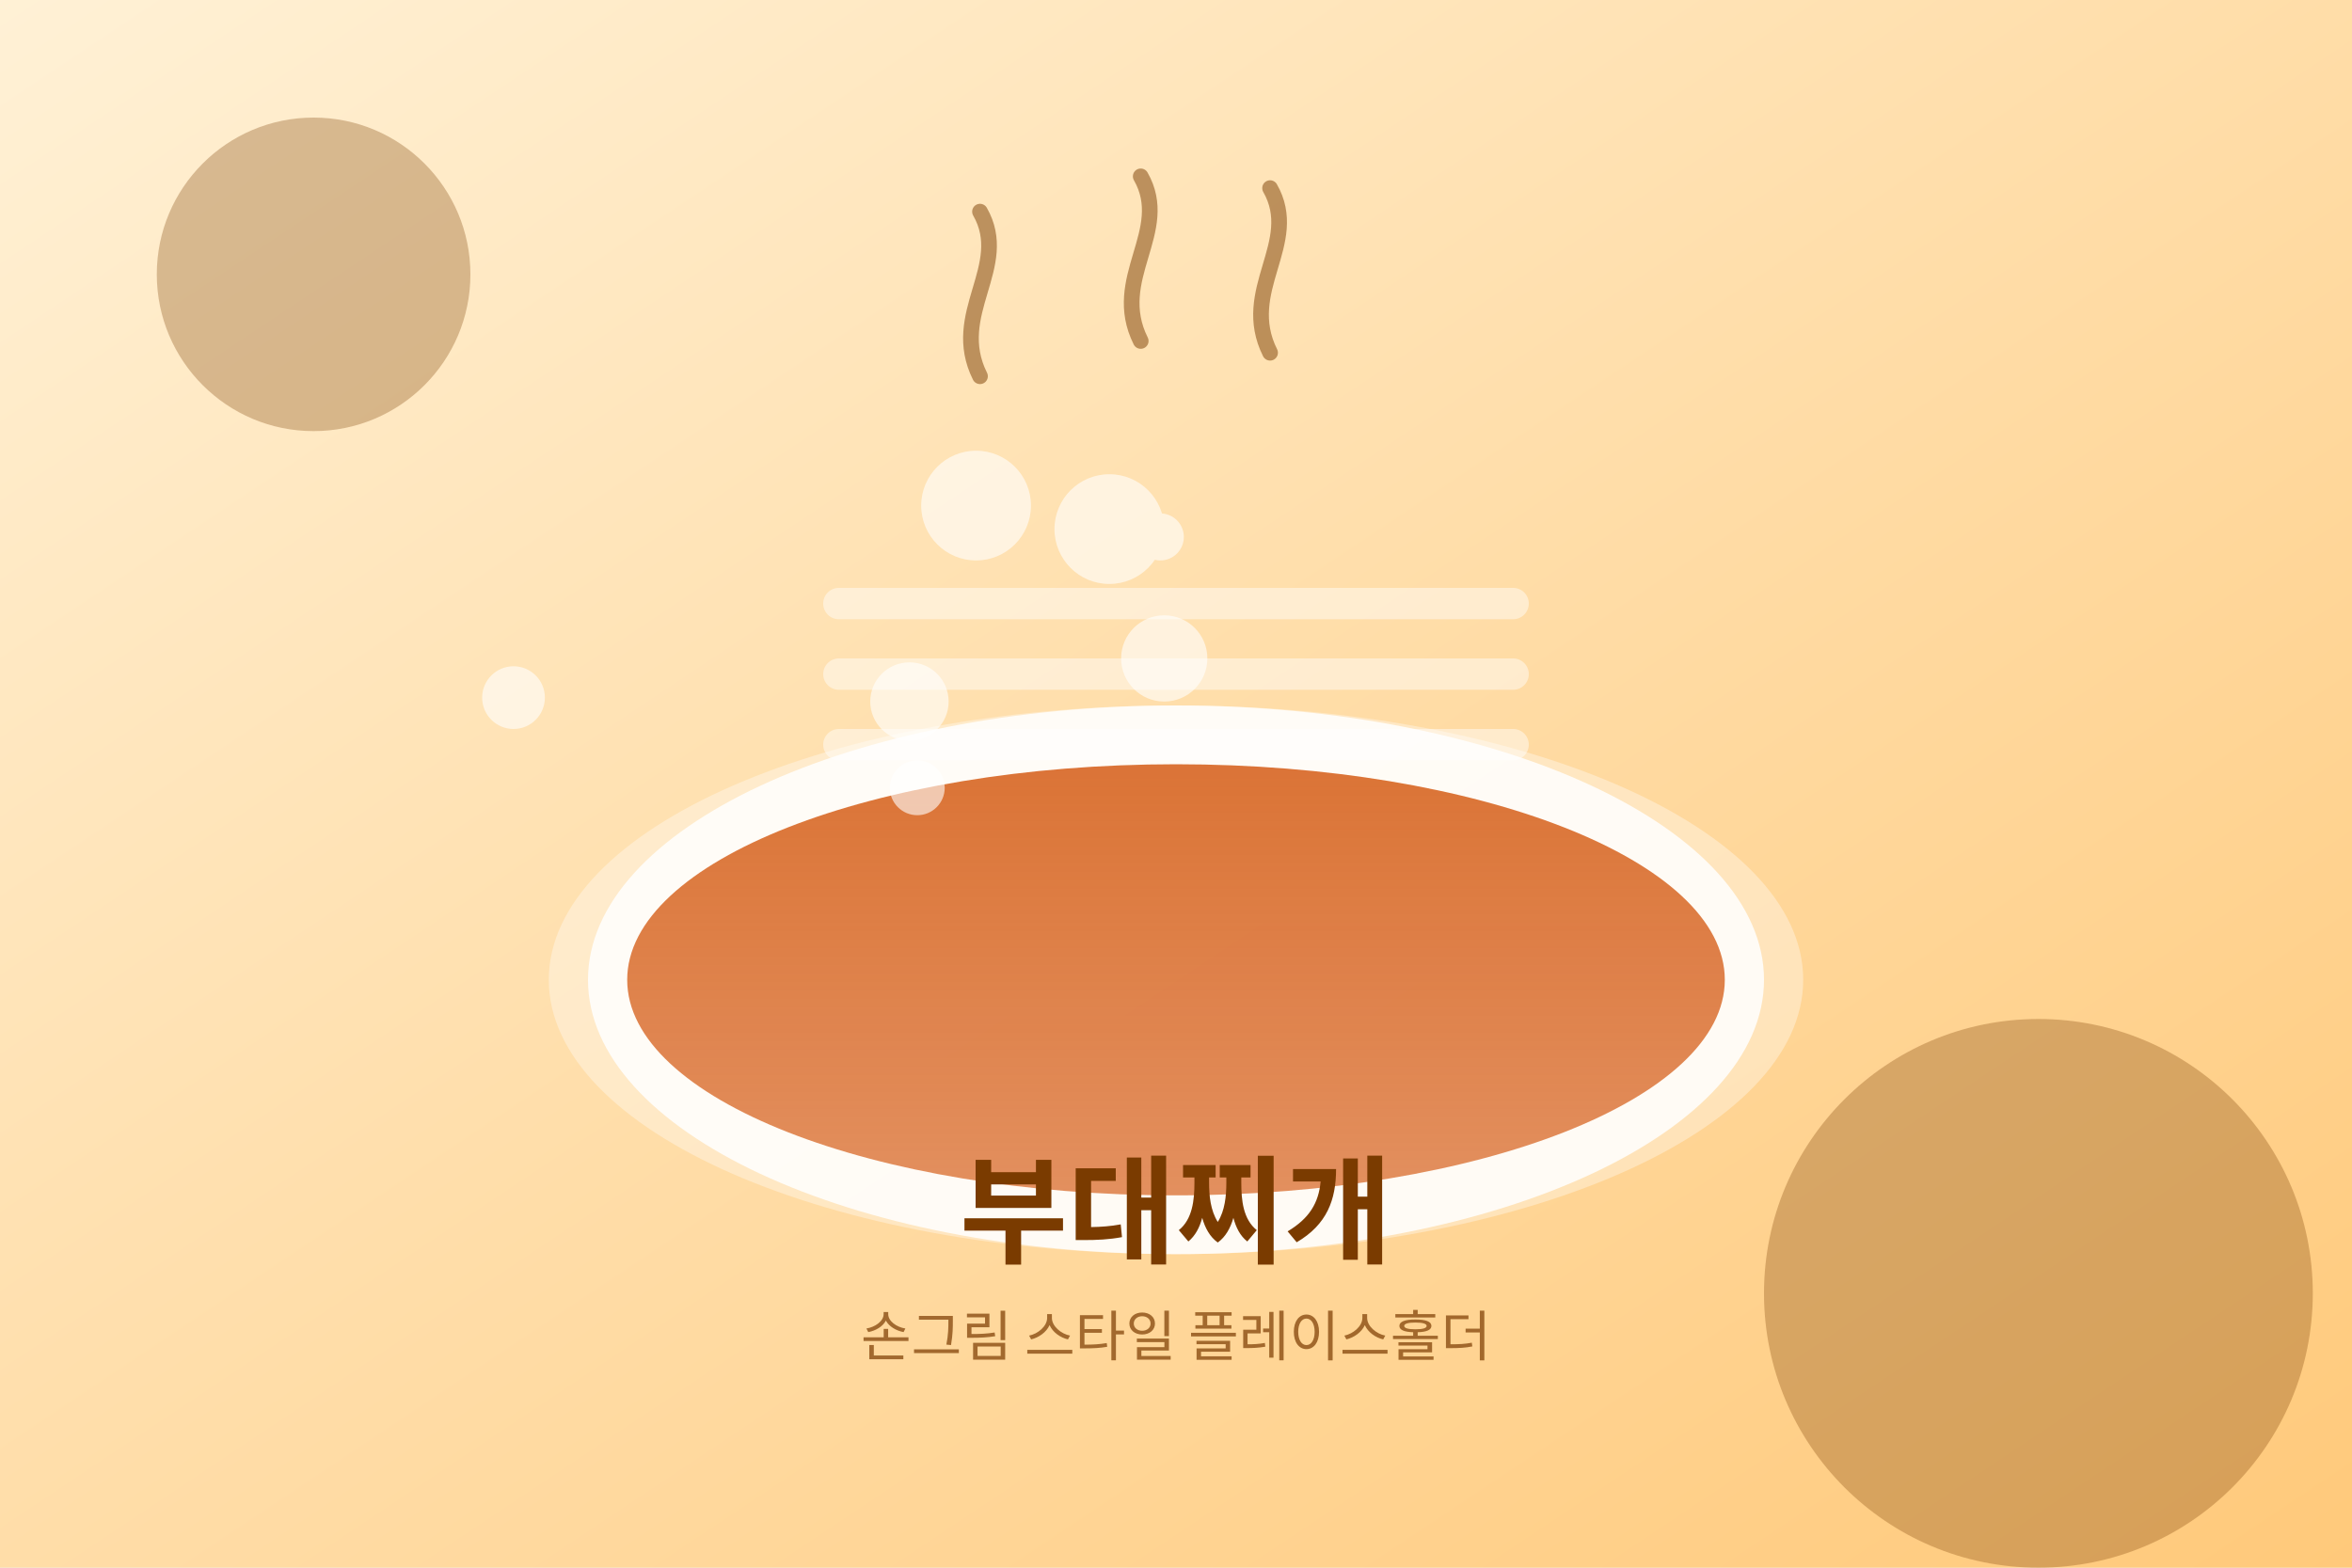
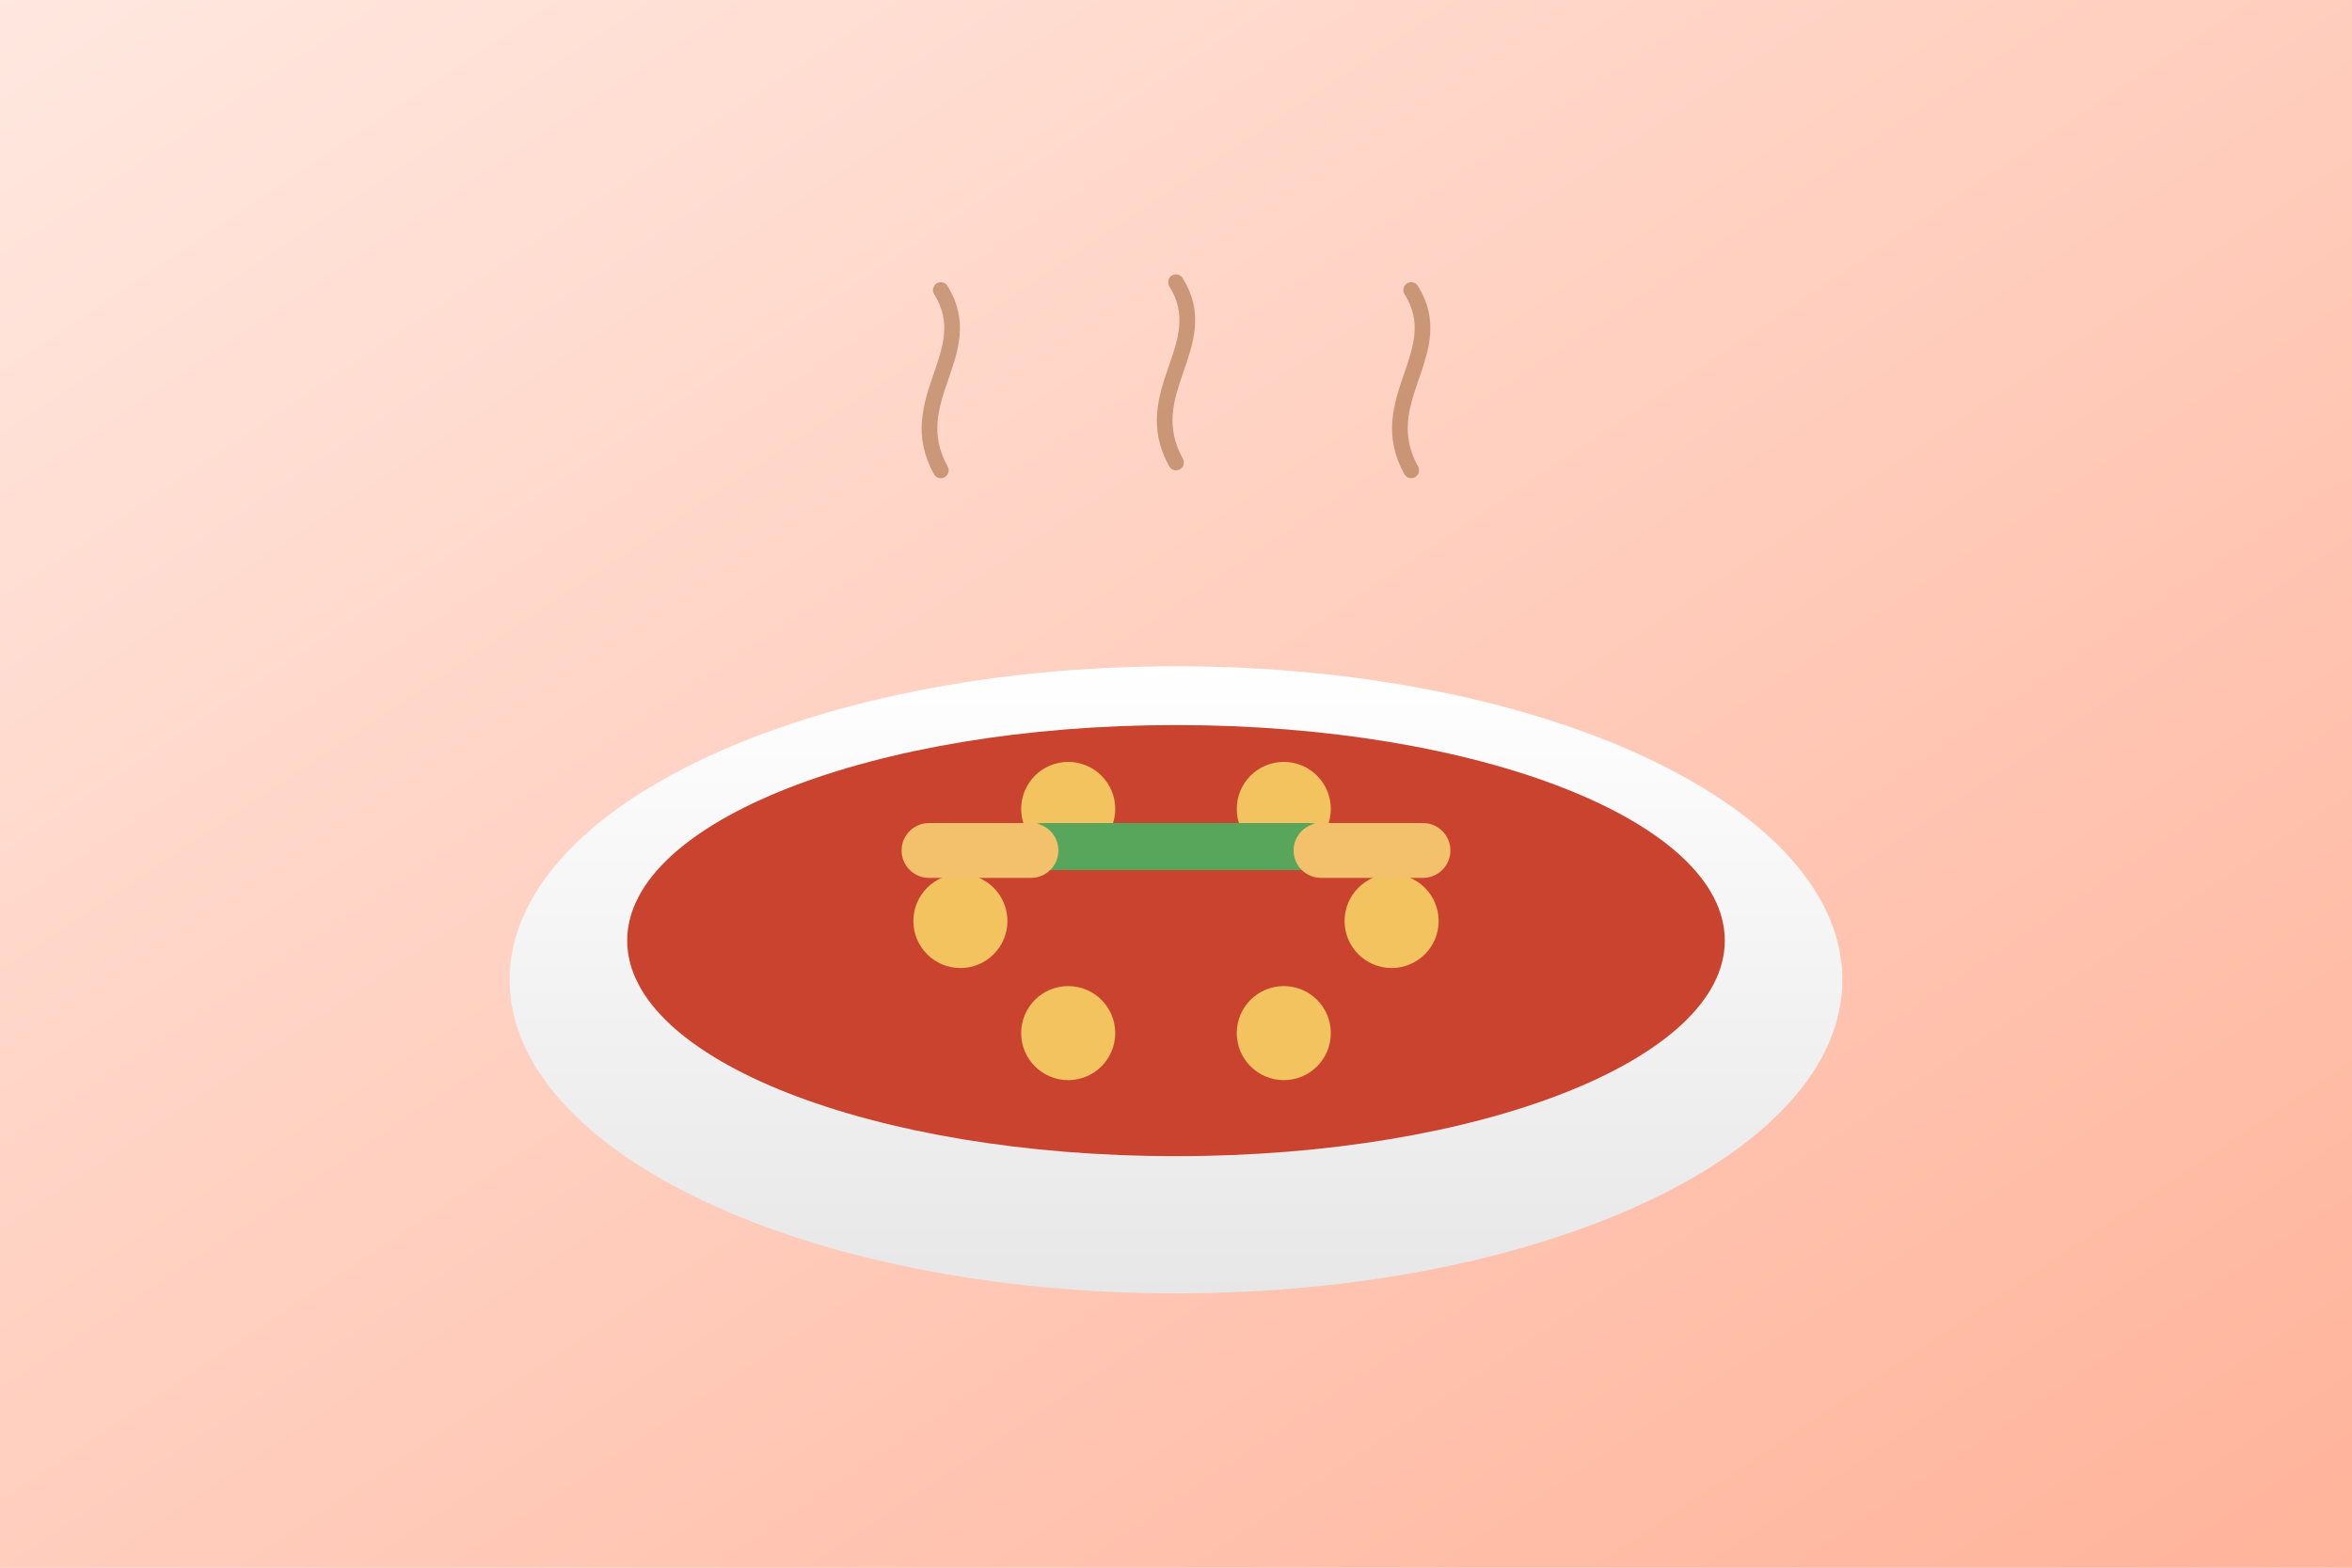
<svg xmlns="http://www.w3.org/2000/svg" width="600" height="400" viewBox="0 0 600 400">
  <defs>
    <linearGradient id="bg" x1="0" y1="0" x2="1" y2="1">
-       <stop offset="0%" stop-color="#fff1d6" />
-       <stop offset="100%" stop-color="#ffc97a" />
+       <stop offset="0%" stop-color="#ffe8e0" />
+       <stop offset="100%" stop-color="#ffb39a" />
    </linearGradient>
-     <linearGradient id="food" x1="0" y1="0" x2="0" y2="1">
-       <stop offset="0%" stop-color="#d96c2c" stop-opacity="0.95" />
-       <stop offset="100%" stop-color="#d96c2c" stop-opacity="0.75" />
+     <linearGradient id="bowl" x1="0" y1="0" x2="0" y2="1">
+       <stop offset="0%" stop-color="#ffffff" />
+       <stop offset="100%" stop-color="#e7e7e7" />
    </linearGradient>
  </defs>
  <rect width="100%" height="100%" fill="url(#bg)" />
-   <g opacity="0.3" fill="#7a3b00">
-     <circle cx="80" cy="70" r="40" />
-     <circle cx="520" cy="330" r="70" />
+   <ellipse cx="300" cy="250" rx="170" ry="80" fill="url(#bowl)" />
+   <ellipse cx="300" cy="240" rx="140" ry="55" fill="#c9432f" />
+   <circle cx="355.0" cy="235.0" r="12" fill="#f2c35f" />
+   <circle cx="327.5" cy="263.6" r="12" fill="#f2c35f" />
+   <circle cx="272.5" cy="263.6" r="12" fill="#f2c35f" />
+   <circle cx="245.0" cy="235.0" r="12" fill="#f2c35f" />
+   <circle cx="272.5" cy="206.4" r="12" fill="#f2c35f" />
+   <circle cx="327.5" cy="206.4" r="12" fill="#f2c35f" />
+   <rect x="260" y="210" width="80" height="12" rx="6" fill="#58a55c" />
+   <g fill="none" stroke="#7a3b00" stroke-width="4" stroke-linecap="round" opacity="0.4">
+     <path d="M240 120 c -10 -18 10 -30 0 -46" />
+     <path d="M300 118 c -10 -18 10 -30 0 -46" />
+     <path d="M360 120 c -10 -18 10 -30 0 -46" />
  </g>
-   <g fill="none" stroke="#7a3b00" stroke-width="4" stroke-linecap="round" opacity="0.5">
-     <path d="M250 96 c -8 -16 8 -28 0 -42" />
-     <path d="M291 87 c -8 -16 8 -28 0 -42" />
-     <path d="M324 90 c -8 -16 8 -28 0 -42" />
-   </g>
-   <ellipse cx="300" cy="250" rx="150" ry="70" fill="#ffffff" opacity="0.85" />
-   <ellipse cx="300" cy="250" rx="160" ry="70" fill="#ffffff" opacity="0.35" />
-   <ellipse cx="300" cy="250" rx="140" ry="55" fill="url(#food)" />
-   <rect x="210" y="150" width="180" height="8" rx="4" fill="#ffffff" opacity="0.45" />
-   <rect x="210" y="168" width="180" height="8" rx="4" fill="#ffffff" opacity="0.45" />
-   <rect x="210" y="186" width="180" height="8" rx="4" fill="#ffffff" opacity="0.45" />
-   <g fill="#ffffff" opacity="0.6">
-     <circle cx="297" cy="168" r="11" />
-     <circle cx="296" cy="137" r="6" />
-     <circle cx="249" cy="129" r="14" />
-     <circle cx="131" cy="178" r="8" />
-     <circle cx="283" cy="135" r="14" />
-     <circle cx="234" cy="201" r="7" />
-     <circle cx="232" cy="179" r="10" />
-   </g>
-   <g font-family="Pretendard, 'Apple SD Gothic Neo', sans-serif" text-anchor="middle">
-     <text x="300" y="320" font-size="30" fill="#7a3b00" font-weight="700">부대찌개</text>
-     <text x="300" y="346" font-size="14" fill="#7a3b00" opacity="0.7">손그림 스타일 플레이스홀더</text>
-   </g>
+   <rect x="230" y="210" width="40" height="14" rx="7" fill="#f3c16b" />
+   <rect x="330" y="210" width="40" height="14" rx="7" fill="#f3c16b" />
</svg>
